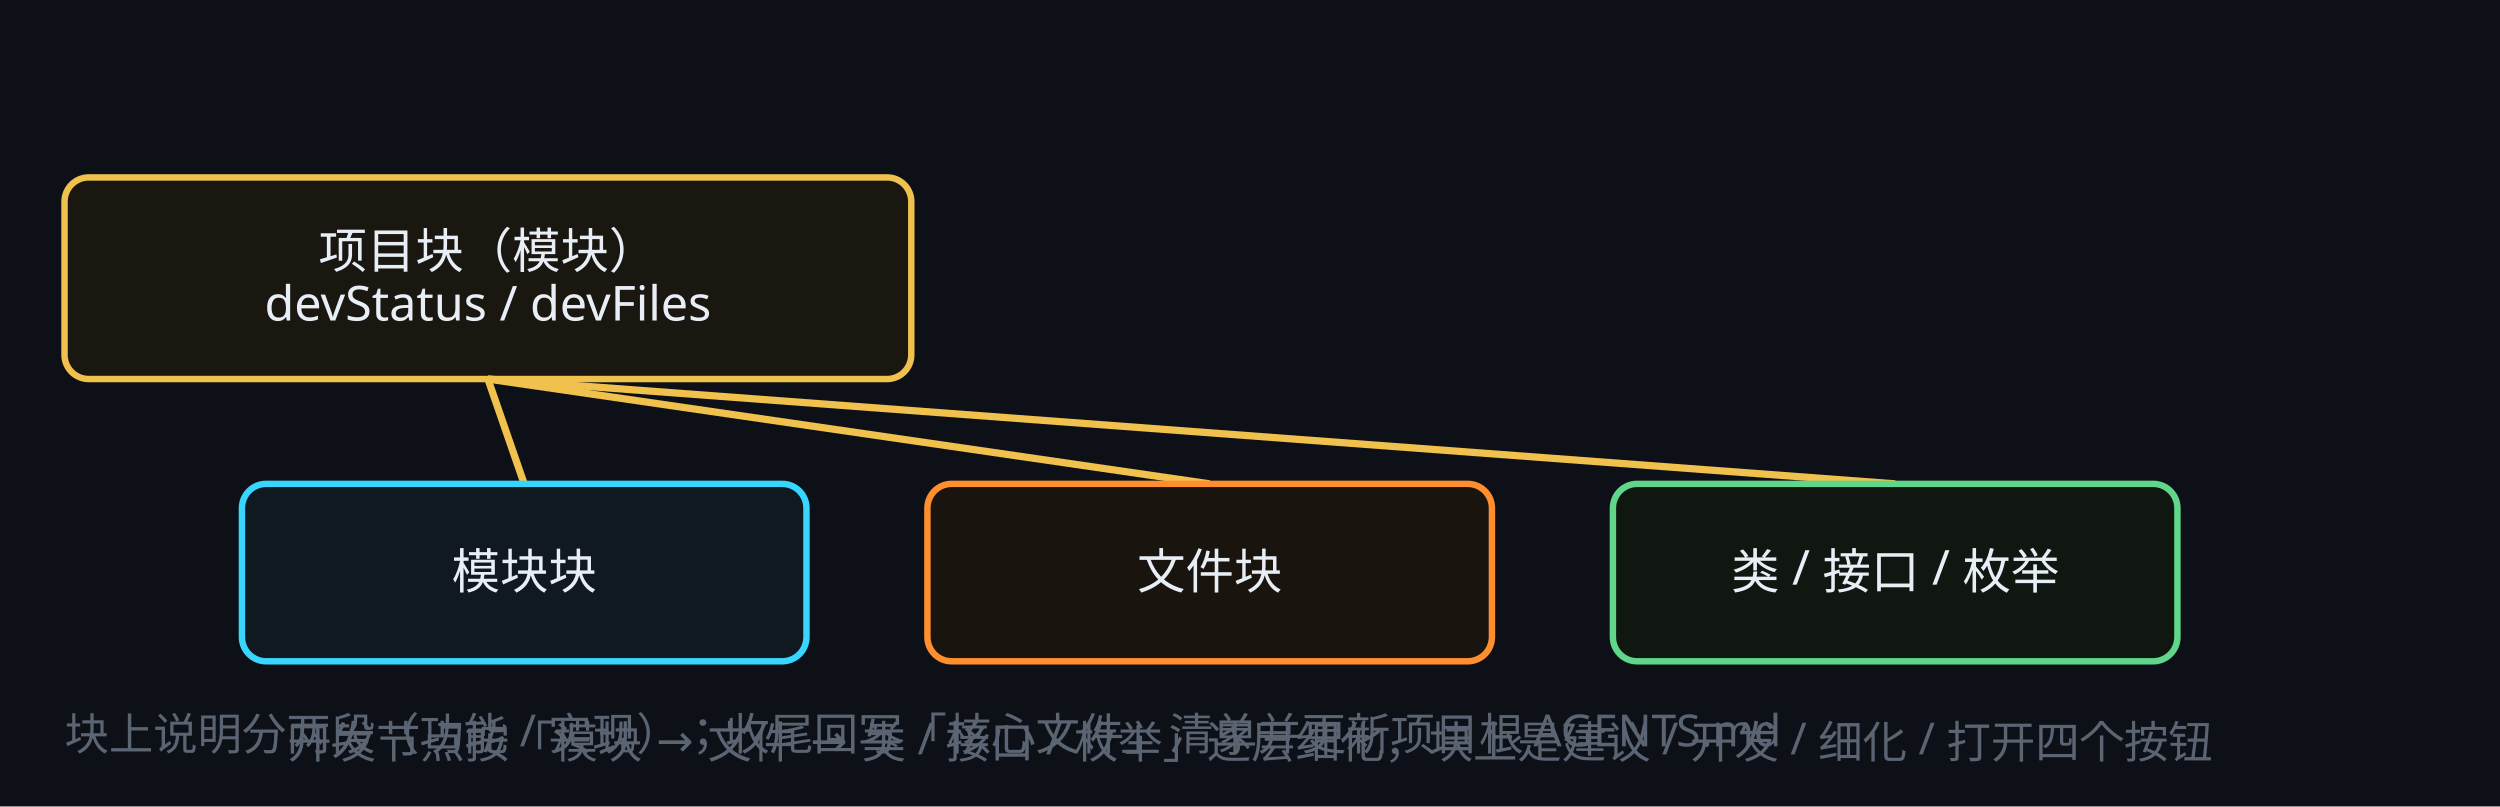
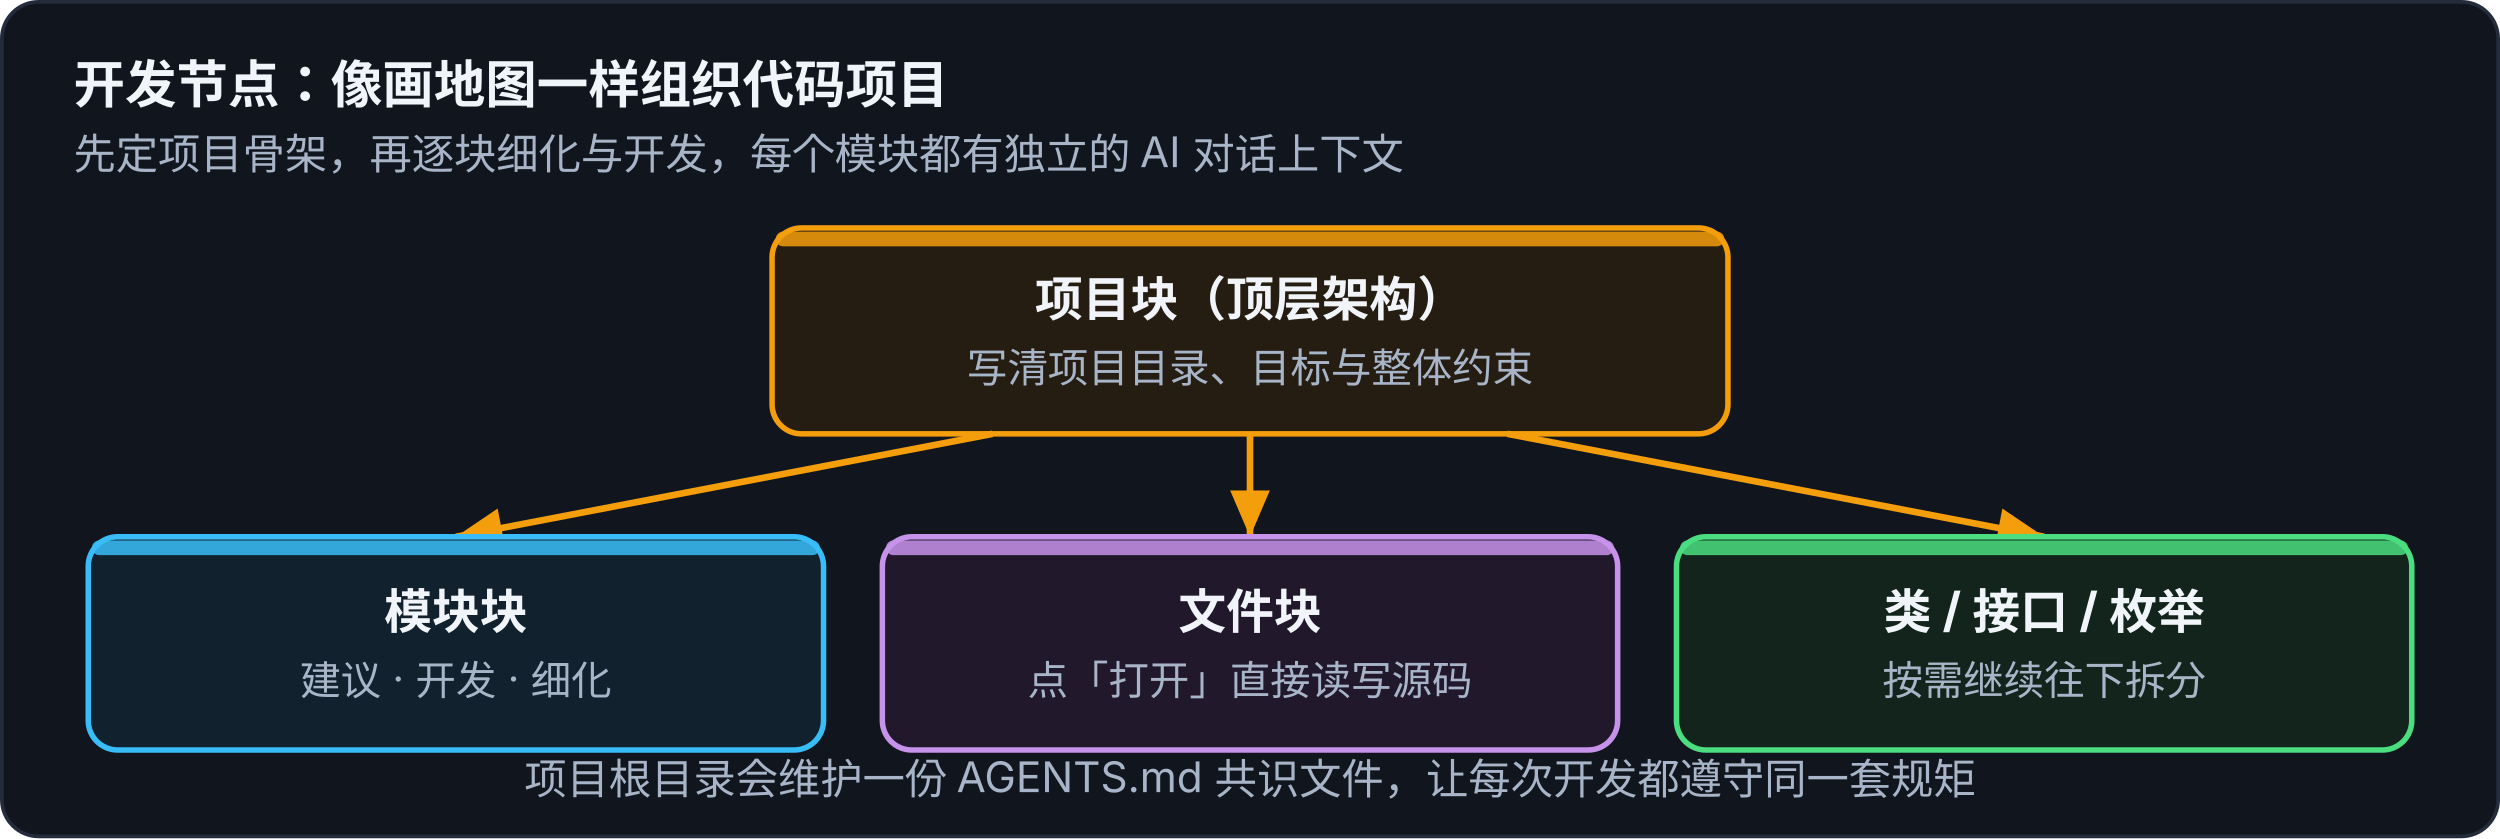
- <svg xmlns="http://www.w3.org/2000/svg" viewBox="0 0 620 200" width="620" height="200">
-   <rect width="620" height="200" fill="#0d1016" />
+ <svg xmlns="http://www.w3.org/2000/svg" viewBox="0 0 680 228" width="680" height="228">
  <defs>
-     <marker id="arr-gold" markerWidth="8" markerHeight="8" refX="7" refY="4" orient="auto">
-       <path d="M0,0 L8,4 L0,8 z" fill="#f0c14d" />
-     </marker>
    <marker id="arr-cyan" markerWidth="8" markerHeight="8" refX="7" refY="4" orient="auto">
-       <path d="M0,0 L8,4 L0,8 z" fill="#38d6ff" />
+       <path d="M0,1 L7,4 L0,7 z" fill="#38bdf8" />
    </marker>
    <marker id="arr-orange" markerWidth="8" markerHeight="8" refX="7" refY="4" orient="auto">
-       <path d="M0,0 L8,4 L0,8 z" fill="#ff8f2e" />
+       <path d="M0,1 L7,4 L0,7 z" fill="#f59e0b" />
+     </marker>
+     <marker id="arr-purple" markerWidth="8" markerHeight="8" refX="7" refY="4" orient="auto">
+       <path d="M0,1 L7,4 L0,7 z" fill="#c792ea" />
    </marker>
    <marker id="arr-green" markerWidth="8" markerHeight="8" refX="7" refY="4" orient="auto">
-       <path d="M0,0 L8,4 L0,8 z" fill="#5fd68a" />
+       <path d="M0,1 L7,4 L0,7 z" fill="#4ade80" />
    </marker>
-     <marker id="arr-red" markerWidth="8" markerHeight="8" refX="7" refY="4" orient="auto">
-       <path d="M0,0 L8,4 L0,8 z" fill="#ff6b6b" />
+     <marker id="arr-rose" markerWidth="8" markerHeight="8" refX="7" refY="4" orient="auto">
+       <path d="M0,1 L7,4 L0,7 z" fill="#fb7185" />
    </marker>
-     <marker id="arr-purple" markerWidth="8" markerHeight="8" refX="7" refY="4" orient="auto">
-       <path d="M0,0 L8,4 L0,8 z" fill="#c792ea" />
+     <marker id="arr-muted" markerWidth="8" markerHeight="8" refX="7" refY="4" orient="auto">
+       <path d="M0,1 L7,4 L0,7 z" fill="#a8b5c8" />
    </marker>
  </defs>
-   <rect x="16" y="44" width="210" height="50" rx="6" fill="#1a1610" stroke="#f0c14d" stroke-width="1.6" />
-   <text x="121" y="66.5" text-anchor="middle" fill="#e8eef6" font-size="12" font-family="Segoe UI,sans-serif">项目块（模块）</text>
-   <text x="121" y="79.5" text-anchor="middle" fill="#e8eef6" font-size="12" font-family="Segoe UI,sans-serif">devStatus / devFiles</text>
-   <line x1="121" y1="94" x2="130" y2="120" stroke="#f0c14d" stroke-width="1.8" />
-   <line x1="121" y1="94" x2="300" y2="120" stroke="#f0c14d" stroke-width="1.8" />
-   <line x1="121" y1="94" x2="470" y2="120" stroke="#f0c14d" stroke-width="1.8" />
-   <rect x="60" y="120" width="140" height="44" rx="6" fill="#101820" stroke="#38d6ff" stroke-width="1.6" />
-   <text x="130" y="146" text-anchor="middle" fill="#e8eef6" font-size="12" font-family="Segoe UI,sans-serif">模块块</text>
-   <rect x="230" y="120" width="140" height="44" rx="6" fill="#1a140e" stroke="#ff8f2e" stroke-width="1.6" />
-   <text x="300" y="146" text-anchor="middle" fill="#e8eef6" font-size="12" font-family="Segoe UI,sans-serif">文件块</text>
-   <rect x="400" y="120" width="140" height="44" rx="6" fill="#101610" stroke="#5fd68a" stroke-width="1.6" />
-   <text x="470" y="146" text-anchor="middle" fill="#e8eef6" font-size="12" font-family="Segoe UI,sans-serif">类 / 接口 / 枚举</text>
-   <text x="16" y="186" fill="#5a6472" font-size="11" font-family="Segoe UI,sans-serif">块上说明分两段（功能 / 实现）；收尾回写「核心文件」清单并更新项目根 AGENTS.md</text>
-   <text x="310" y="188" text-anchor="middle" fill="#5a6472" font-size="11" font-family="Segoe UI,sans-serif">开发节点按「模块 → 文件 → 类 / 接口 / 枚举」逐层细化，块上是建议 / 开发 / 细化 / 打开四个按钮</text>
+   <rect x="0.5" y="0.5" width="679" height="227" rx="10" fill="#11151d" stroke="#242c3c" />
+   <text x="20" y="28" fill="#f1f5f9" font-size="14" font-weight="700" font-family="system-ui, -apple-system, &quot;Microsoft YaHei UI&quot;, &quot;PingFang SC&quot;, sans-serif">开发节点：像画地图一样组织代码项目</text>
+   <text x="20" y="46" fill="#a8b5c8" font-size="11.5" font-family="system-ui, -apple-system, &quot;Microsoft YaHei UI&quot;, &quot;PingFang SC&quot;, sans-serif">先定项目骨架，再逐块细化与开发，每个模块都有独立的 AI 对话上下文</text>
+   <rect x="210" y="62" width="260" height="56" rx="8" fill="#261d12" stroke="#f59e0b" stroke-width="1.5" />
+   <rect x="211" y="63" width="258" height="4" rx="2" fill="#f59e0b" opacity="0.85" />
+   <text x="340" y="86" text-anchor="middle" fill="#f1f5f9" font-size="13" font-weight="700" font-family="system-ui, -apple-system, &quot;Microsoft YaHei UI&quot;, &quot;PingFang SC&quot;, sans-serif">项目块（顶层架构）</text>
+   <text x="340" y="104" text-anchor="middle" fill="#a8b5c8" font-size="11" font-family="system-ui, -apple-system, &quot;Microsoft YaHei UI&quot;, &quot;PingFang SC&quot;, sans-serif">写清项目目录、目标与整体约束</text>
+   <line x1="270" y1="118" x2="124" y2="146" stroke="#f59e0b" stroke-width="1.8" marker-end="url(#arr-orange)" />
+   <line x1="340" y1="118" x2="340" y2="146" stroke="#f59e0b" stroke-width="1.8" marker-end="url(#arr-orange)" />
+   <line x1="410" y1="118" x2="556" y2="146" stroke="#f59e0b" stroke-width="1.8" marker-end="url(#arr-orange)" />
+   <rect x="24" y="146" width="200" height="58" rx="8" fill="#12212e" stroke="#38bdf8" stroke-width="1.5" />
+   <rect x="25" y="147" width="198" height="4" rx="2" fill="#38bdf8" opacity="0.85" />
+   <text x="124" y="171" text-anchor="middle" fill="#f1f5f9" font-size="13" font-weight="700" font-family="system-ui, -apple-system, &quot;Microsoft YaHei UI&quot;, &quot;PingFang SC&quot;, sans-serif">模块块</text>
+   <text x="124" y="189" text-anchor="middle" fill="#a8b5c8" font-size="11" font-family="system-ui, -apple-system, &quot;Microsoft YaHei UI&quot;, &quot;PingFang SC&quot;, sans-serif">建议 · 开发 · 细化</text>
+   <rect x="240" y="146" width="200" height="58" rx="8" fill="#21182c" stroke="#c792ea" stroke-width="1.5" />
+   <rect x="241" y="147" width="198" height="4" rx="2" fill="#c792ea" opacity="0.85" />
+   <text x="340" y="171" text-anchor="middle" fill="#f1f5f9" font-size="13" font-weight="700" font-family="system-ui, -apple-system, &quot;Microsoft YaHei UI&quot;, &quot;PingFang SC&quot;, sans-serif">文件块</text>
+   <text x="340" y="189" text-anchor="middle" fill="#a8b5c8" font-size="11" font-family="system-ui, -apple-system, &quot;Microsoft YaHei UI&quot;, &quot;PingFang SC&quot;, sans-serif">点「打开」直接读写源码</text>
+   <rect x="456" y="146" width="200" height="58" rx="8" fill="#12241b" stroke="#4ade80" stroke-width="1.5" />
+   <rect x="457" y="147" width="198" height="4" rx="2" fill="#4ade80" opacity="0.85" />
+   <text x="556" y="171" text-anchor="middle" fill="#f1f5f9" font-size="13" font-weight="700" font-family="system-ui, -apple-system, &quot;Microsoft YaHei UI&quot;, &quot;PingFang SC&quot;, sans-serif">类 / 接口 / 枚举</text>
+   <text x="556" y="189" text-anchor="middle" fill="#a8b5c8" font-size="11" font-family="system-ui, -apple-system, &quot;Microsoft YaHei UI&quot;, &quot;PingFang SC&quot;, sans-serif">按需继续往下拆分</text>
+   <text x="340" y="216" text-anchor="middle" fill="#a8b5c8" font-size="11.5" font-family="system-ui, -apple-system, &quot;Microsoft YaHei UI&quot;, &quot;PingFang SC&quot;, sans-serif">项目根目录会维护一份 AGENTS.md 共识文件，让每次开发都遵守同一套规矩</text>
</svg>
